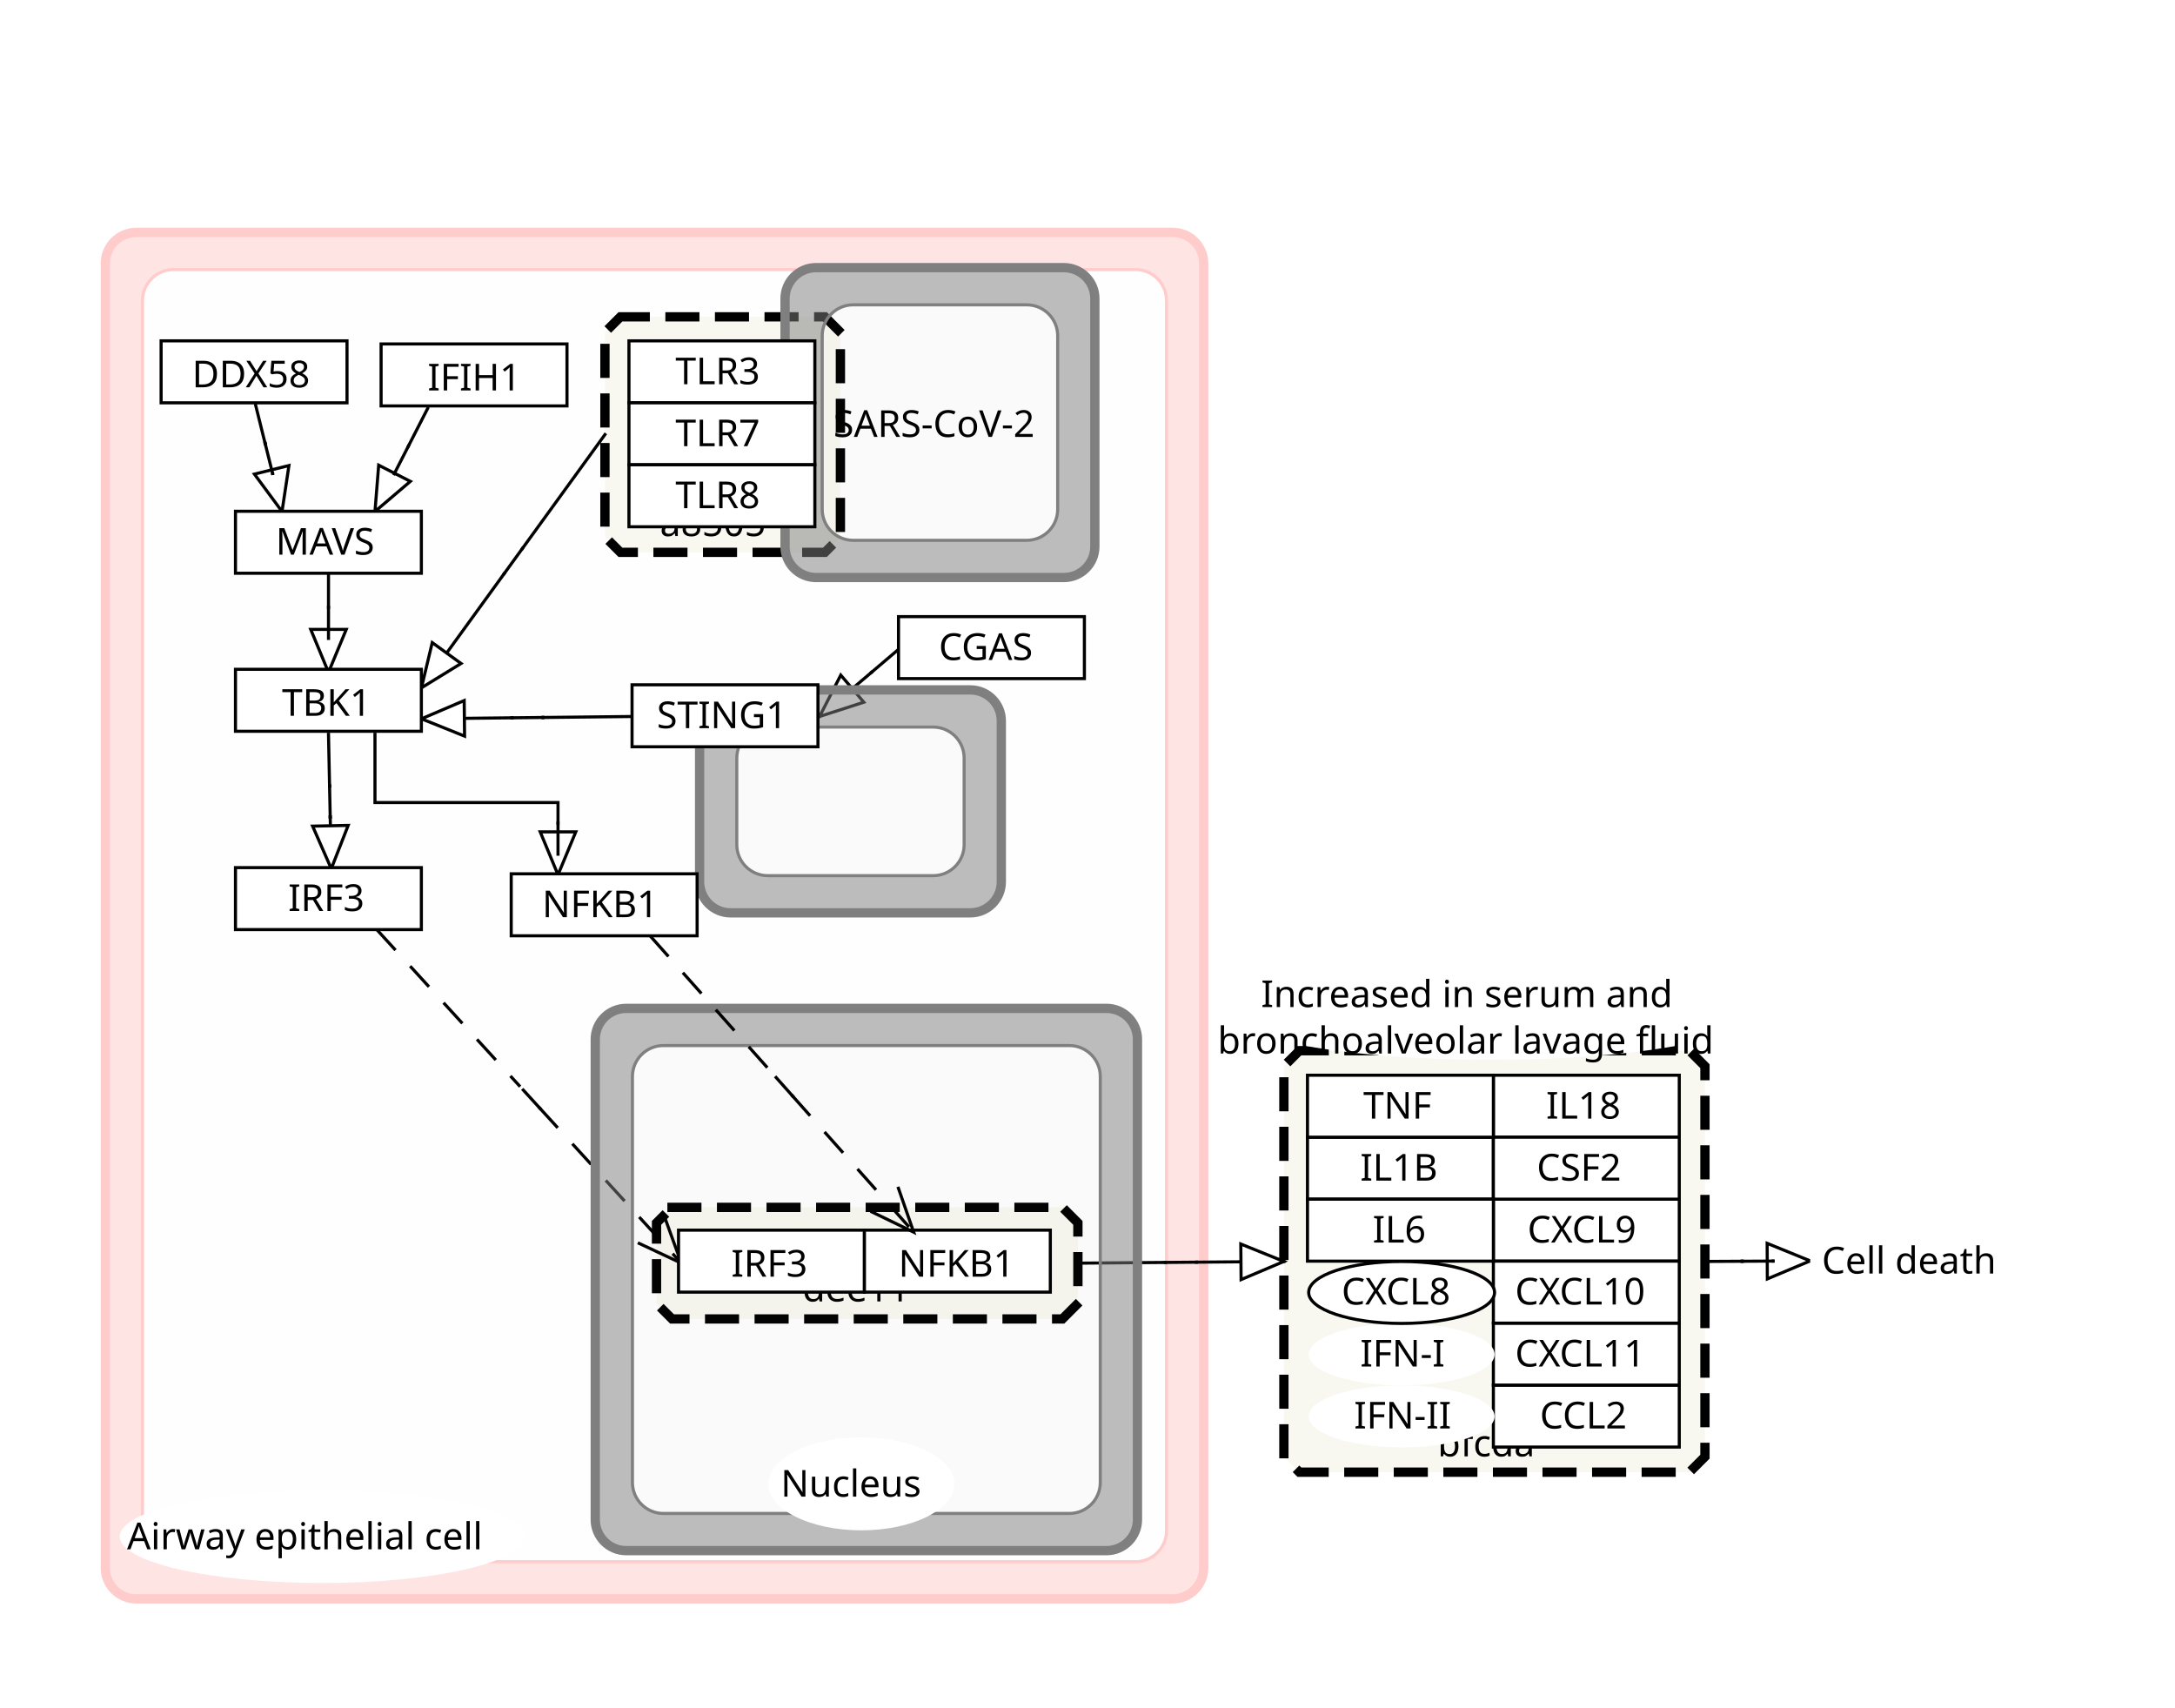
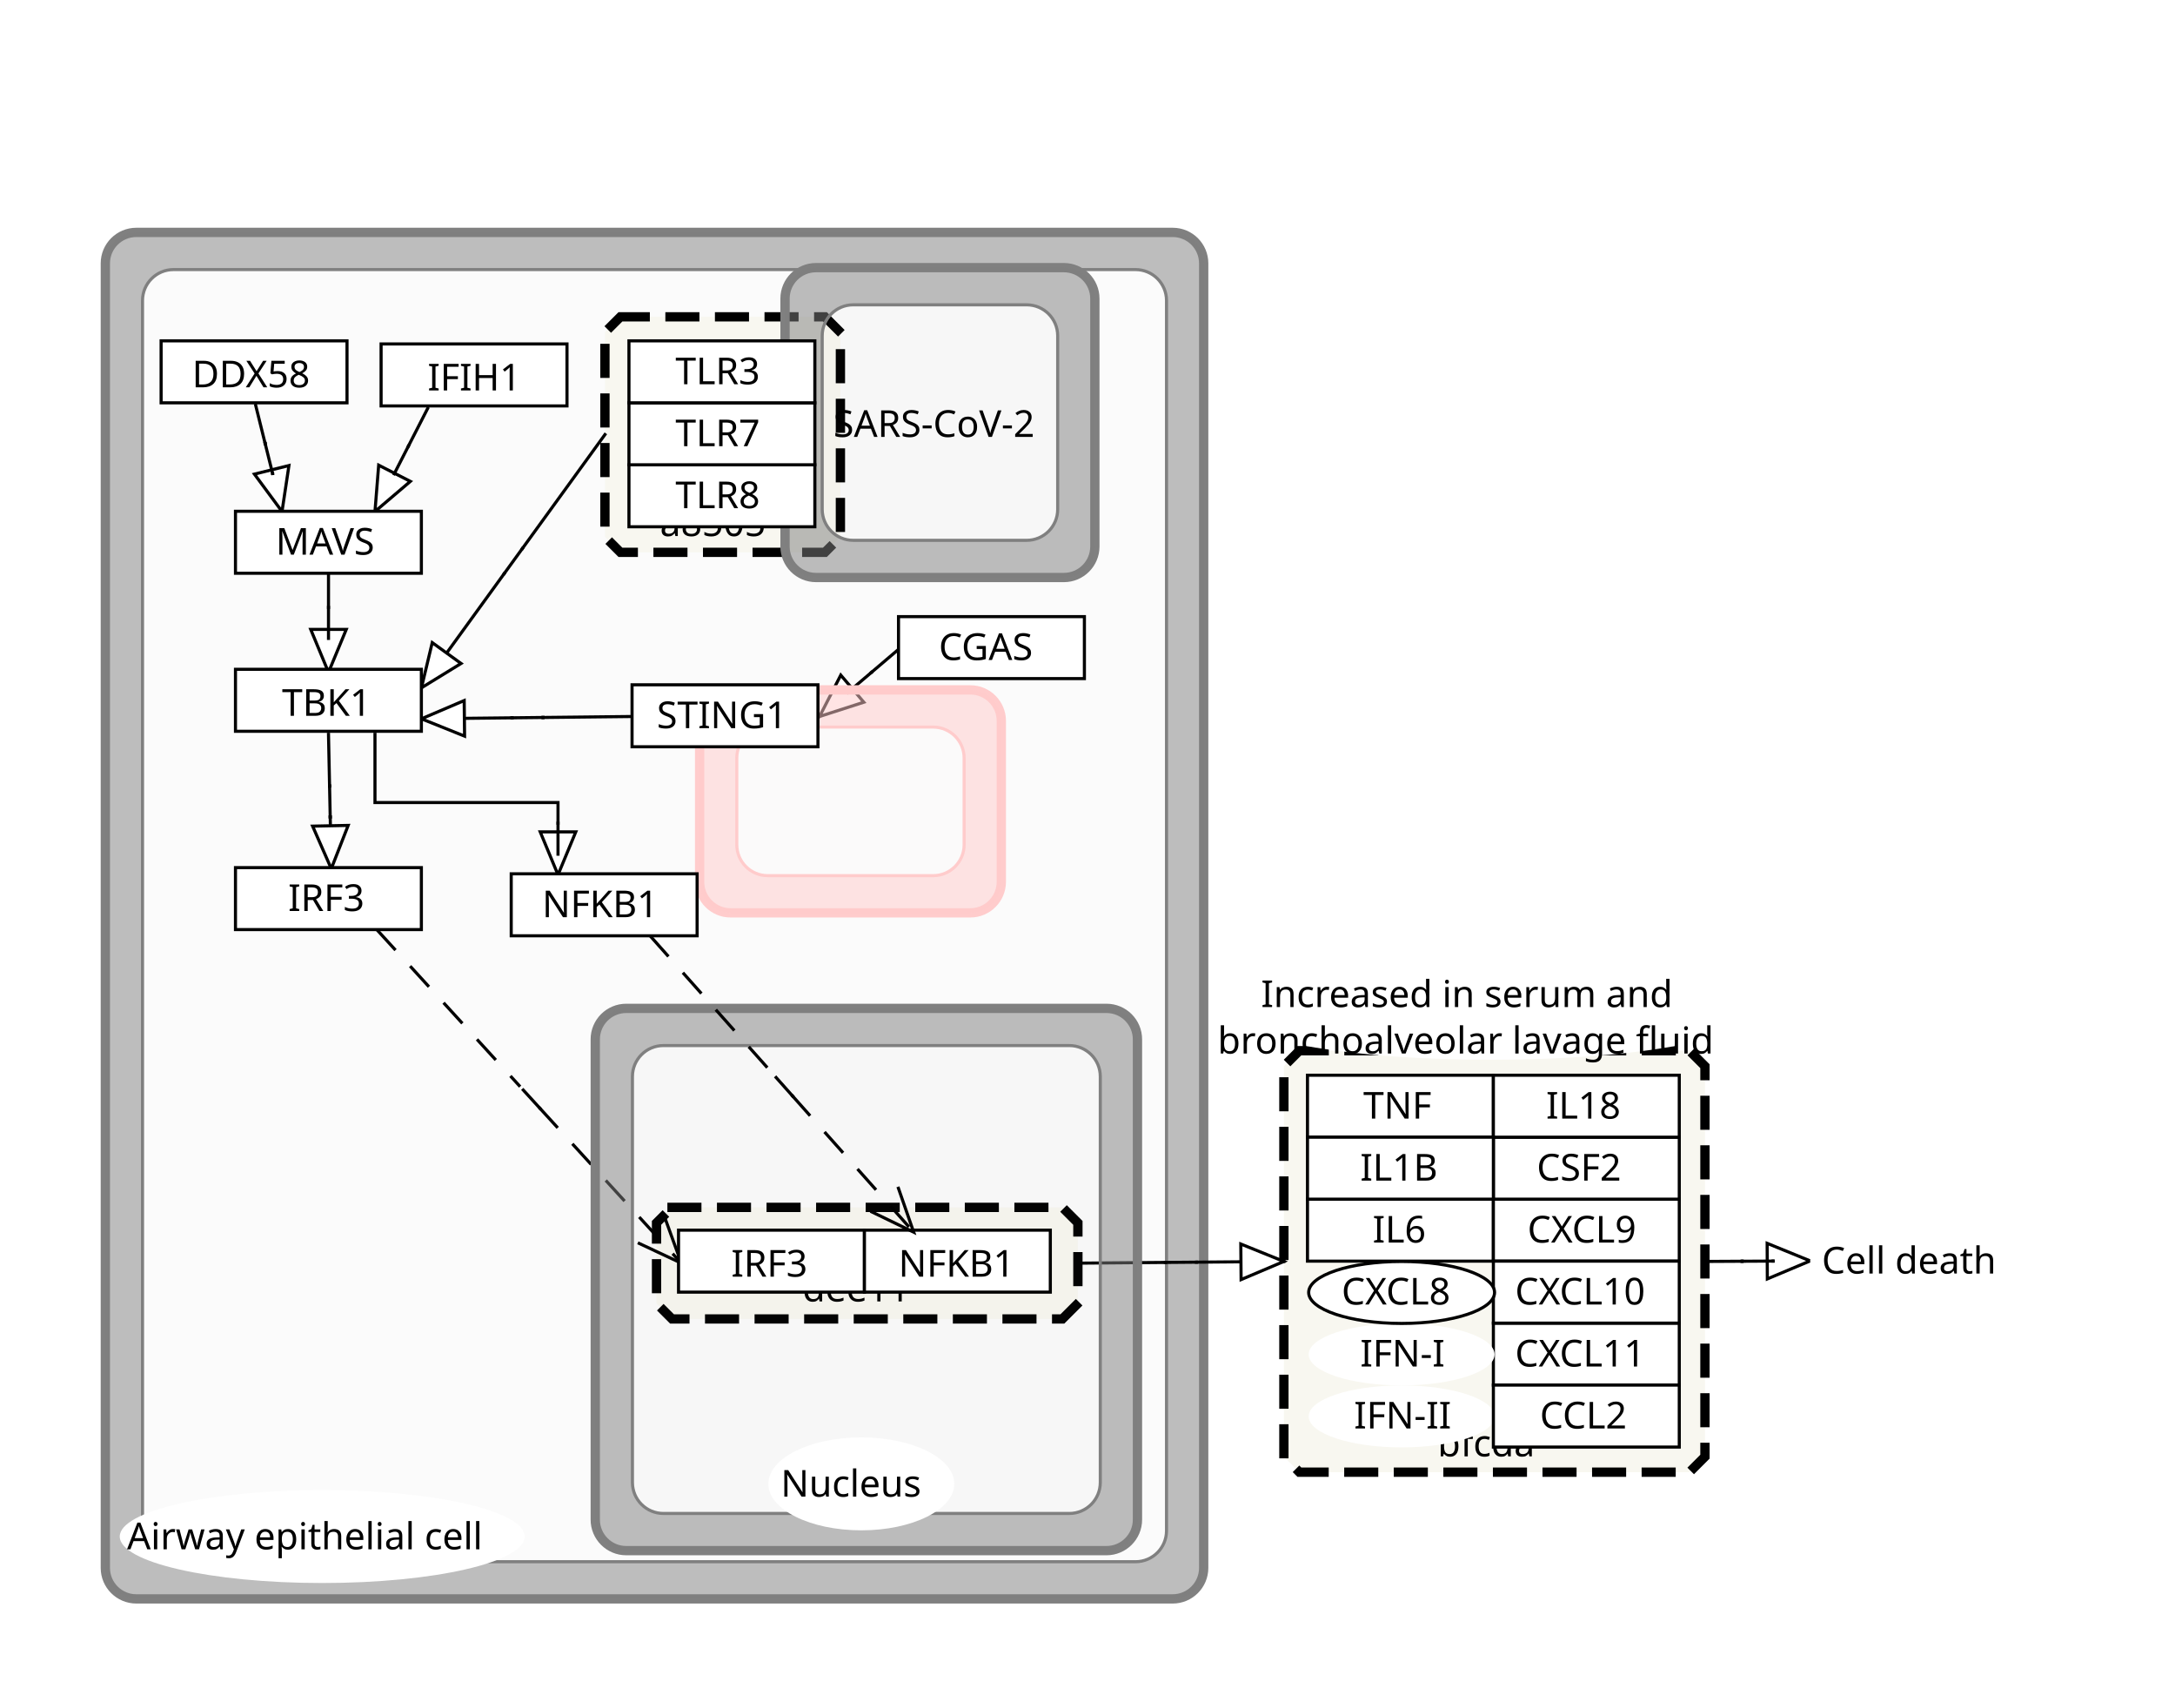
<svg xmlns="http://www.w3.org/2000/svg" fill-opacity="1" color-rendering="auto" color-interpolation="auto" text-rendering="auto" stroke="black" stroke-linecap="square" stroke-miterlimit="10" shape-rendering="auto" stroke-opacity="1" fill="black" stroke-dasharray="none" font-weight="normal" stroke-width="1" viewBox="0 0 702 551" font-family="'Dialog'" font-style="normal" stroke-linejoin="miter" font-size="12px" stroke-dashoffset="0" image-rendering="auto">
  <defs id="genericDefs" />
  <g />
  <defs id="genericDefs" />
  <g>
    <g fill="white" text-rendering="geometricPrecision" color-interpolation="linearRGB" color-rendering="optimizeQuality" stroke="white" image-rendering="optimizeQuality">
      <rect x="-1" width="704" height="553" y="-1" stroke="none" />
    </g>
-     <g fill-opacity="0.031" fill="rgb(255,204,204)" text-rendering="geometricPrecision" color-rendering="optimizeQuality" image-rendering="optimizeQuality" stroke="rgb(255,204,204)" color-interpolation="linearRGB" stroke-opacity="0.031">
+     <g fill-opacity="0.031" fill="rgb(128,128,128)" text-rendering="geometricPrecision" color-rendering="optimizeQuality" image-rendering="optimizeQuality" stroke="rgb(128,128,128)" color-interpolation="linearRGB" stroke-opacity="0.031">
      <rect x="34" y="75" width="354.5" rx="10" ry="10" height="441" stroke="none" />
-       <rect x="34" y="75" fill-opacity="1" fill="none" width="354.5" rx="10" ry="10" height="441" stroke-width="3" stroke-opacity="1" />
-       <rect x="46" y="87" fill-opacity="1" fill="none" width="330.5" rx="10" ry="10" height="417" stroke-opacity="1" />
-       <path d="M366.5 87 C372.023 87 376.5 91.477 376.5 97 L376.5 494 C376.5 499.523 372.023 504 366.5 504 L56 504 C50.477 504 46 499.523 46 494 L46 97 C46 91.477 50.477 87 56 87 ZM44 75 C38.477 75 34 79.477 34 85 L34 506 C34 511.523 38.477 516 44 516 L378.5 516 C384.023 516 388.5 511.523 388.5 506 L388.5 85 C388.5 79.477 384.023 75 378.5 75 Z" fill-opacity="0.498" stroke-opacity="0.498" stroke="none" />
+     </g>
+     <g fill="gray" text-rendering="geometricPrecision" color-rendering="optimizeQuality" image-rendering="optimizeQuality" stroke="gray" color-interpolation="linearRGB" stroke-width="3">
+       <rect x="34" y="75" fill="none" width="354.5" rx="10" ry="10" height="441" />
+       <rect x="46" y="87" fill="none" width="330.5" rx="10" ry="10" height="417" stroke-width="1" />
+     </g>
+     <g fill-opacity="0.498" fill="rgb(128,128,128)" text-rendering="geometricPrecision" color-rendering="optimizeQuality" image-rendering="optimizeQuality" stroke="rgb(128,128,128)" color-interpolation="linearRGB" stroke-opacity="0.498">
+       <path d="M366.5 87 C372.023 87 376.5 91.477 376.5 97 L376.5 494 C376.5 499.523 372.023 504 366.5 504 L56 504 C50.477 504 46 499.523 46 494 L46 97 C46 91.477 50.477 87 56 87 ZM44 75 C38.477 75 34 79.477 34 85 L34 506 C34 511.523 38.477 516 44 516 L378.5 516 C384.023 516 388.5 511.523 388.5 506 L388.5 85 C388.5 79.477 384.023 75 378.5 75 Z" stroke="none" />
    </g>
    <g fill="silver" text-rendering="geometricPrecision" color-rendering="optimizeQuality" image-rendering="optimizeQuality" font-family="sans-serif" stroke="silver" color-interpolation="linearRGB">
      <text x="34" xml:space="preserve" y="82" stroke="none"> </text>
-       <path fill="rgb(248,247,240)" d="M216.9 389.65 L342.9 389.65 L347.9 394.65 L347.9 420.65 L342.9 425.65 L216.9 425.65 L211.9 420.65 L211.9 394.65 Z" fill-rule="evenodd" stroke="none" />
+       <path fill="rgb(248,247,240)" d="M419.386 339.085 L545.287 339.085 L550.287 344.085 L550.287 470.105 L545.287 475.105 L419.386 475.105 L414.386 470.105 L414.386 344.085 Z" fill-rule="evenodd" stroke="none" />
+     </g>
+     <g text-rendering="geometricPrecision" stroke-dasharray="8,8" stroke-width="3" color-interpolation="linearRGB" color-rendering="optimizeQuality" image-rendering="optimizeQuality">
+       <path fill="none" d="M419.386 339.085 L545.287 339.085 L550.287 344.085 L550.287 470.105 L545.287 475.105 L419.386 475.105 L414.386 470.105 L414.386 344.085 Z" fill-rule="evenodd" />
+       <text x="464" y="470" font-family="sans-serif" stroke-dasharray="none" stroke="none" stroke-width="1" xml:space="preserve">bfcda</text>
+     </g>
+     <g fill="rgb(248,247,240)" text-rendering="geometricPrecision" color-interpolation="linearRGB" color-rendering="optimizeQuality" stroke="rgb(248,247,240)" image-rendering="optimizeQuality">
+       <path d="M216.9 389.65 L342.9 389.65 L347.9 394.65 L347.9 420.65 L342.9 425.65 L216.9 425.65 L211.9 420.65 L211.9 394.65 Z" stroke="none" fill-rule="evenodd" />
    </g>
    <g text-rendering="geometricPrecision" stroke-dasharray="8,8" stroke-width="3" color-interpolation="linearRGB" color-rendering="optimizeQuality" image-rendering="optimizeQuality">
      <path fill="none" d="M216.9 389.65 L342.9 389.65 L347.9 394.65 L347.9 420.65 L342.9 425.65 L216.9 425.65 L211.9 420.65 L211.9 394.65 Z" fill-rule="evenodd" />
      <text x="259" y="420" font-family="sans-serif" stroke-dasharray="none" stroke="none" stroke-width="1" xml:space="preserve">dee11</text>
    </g>
    <g fill="rgb(248,247,240)" text-rendering="geometricPrecision" color-interpolation="linearRGB" color-rendering="optimizeQuality" stroke="rgb(248,247,240)" image-rendering="optimizeQuality">
      <path d="M200.25 102.25 L266.25 102.25 L271.25 107.25 L271.25 173.25 L266.25 178.25 L200.25 178.25 L195.25 173.25 L195.25 107.25 Z" stroke="none" fill-rule="evenodd" />
    </g>
    <g text-rendering="geometricPrecision" stroke-dasharray="8,8" stroke-width="3" color-interpolation="linearRGB" color-rendering="optimizeQuality" image-rendering="optimizeQuality">
      <path fill="none" d="M200.25 102.25 L266.25 102.25 L271.25 107.25 L271.25 173.25 L266.25 178.25 L200.25 178.25 L195.25 173.25 L195.25 107.25 Z" fill-rule="evenodd" />
      <text x="213" y="173" font-family="sans-serif" stroke-dasharray="none" stroke="none" stroke-width="1" xml:space="preserve">a8505</text>
-     </g>
-     <g fill="rgb(248,247,240)" text-rendering="geometricPrecision" color-interpolation="linearRGB" color-rendering="optimizeQuality" stroke="rgb(248,247,240)" image-rendering="optimizeQuality">
-       <path d="M419.386 339.085 L545.287 339.085 L550.287 344.085 L550.287 470.105 L545.287 475.105 L419.386 475.105 L414.386 470.105 L414.386 344.085 Z" stroke="none" fill-rule="evenodd" />
-     </g>
-     <g text-rendering="geometricPrecision" stroke-dasharray="8,8" stroke-width="3" color-interpolation="linearRGB" color-rendering="optimizeQuality" image-rendering="optimizeQuality">
-       <path fill="none" d="M419.386 339.085 L545.287 339.085 L550.287 344.085 L550.287 470.105 L545.287 475.105 L419.386 475.105 L414.386 470.105 L414.386 344.085 Z" fill-rule="evenodd" />
-       <text x="464" y="470" font-family="sans-serif" stroke-dasharray="none" stroke="none" stroke-width="1" xml:space="preserve">bfcda</text>
-       <path fill="none" stroke-width="1" stroke-dasharray="none" d="M106.025 185.075 L106.025 196.025" />
-       <path fill="none" stroke-width="1" stroke-dasharray="none" d="M106.025 206.025 L106.025 216.975" />
+       <path fill="none" stroke-width="1" stroke-dasharray="none" d="M195.25 140.25 L168.571 177.064" />
+       <path fill="none" stroke-width="1" stroke-dasharray="none" d="M162.703 185.161 L136.025 221.975" />
    </g>
    <g fill="white" text-rendering="geometricPrecision" color-interpolation="linearRGB" color-rendering="optimizeQuality" stroke="white" image-rendering="optimizeQuality">
-       <path d="M106.025 216.975 L100.285 203.117 L111.765 203.117 Z" stroke="none" />
-       <path fill="none" d="M106.025 216.975 L100.285 203.117 L111.765 203.117 Z" stroke="black" />
-       <line y2="196.025" fill="none" x1="106.025" x2="106.025" stroke="black" y1="206.025" />
+       <path d="M136.025 221.975 L139.509 207.385 L148.805 214.122 Z" stroke="none" />
+       <path fill="none" d="M136.025 221.975 L139.509 207.385 L148.805 214.122 Z" stroke="black" />
+       <line y2="177.064" fill="none" x1="162.703" x2="168.571" stroke="black" y1="185.161" />
+       <path fill="none" d="M204.525 231.225 L175.275 231.545" stroke="black" />
+       <path fill="none" d="M165.275 231.655 L136.025 231.975" stroke="black" />
+       <path d="M136.025 231.975 L149.82 226.083 L149.945 237.563 Z" stroke="none" />
+       <path fill="none" d="M136.025 231.975 L149.82 226.083 L149.945 237.563 Z" stroke="black" />
+       <path fill="none" d="M175.275 231.545 L175.275 231.545" stroke="black" />
+       <path fill="none" d="M165.275 231.655 L165.275 231.655" stroke="black" />
+       <line y2="231.545" fill="none" x1="165.275" x2="175.275" stroke="black" y1="231.655" />
+       <path fill="none" stroke-dasharray="8,8" d="M121.925 300.35 L167.541 350.308" stroke="black" />
+       <path fill="none" stroke-dasharray="8,8" d="M174.284 357.692 L219.9 407.65" stroke="black" />
+       <path fill="none" d="M206.317 401.287 L219.9 407.65 L214.794 393.546" stroke="black" />
+       <line fill="none" x1="174.284" x2="167.541" y1="357.692" y2="350.308" stroke-dasharray="8,8" stroke="black" />
+       <path fill="none" d="M106.025 236.975 L106.371 253.664" stroke="black" />
+       <path fill="none" d="M106.579 263.661 L106.925 280.35" stroke="black" />
+       <path d="M106.925 280.35 L100.898 266.614 L112.376 266.376 Z" stroke="none" />
+       <path fill="none" d="M106.925 280.35 L100.898 266.614 L112.376 266.376 Z" stroke="black" />
+       <path fill="none" d="M106.371 253.664 L106.371 253.664" stroke="black" />
+       <path fill="none" d="M106.579 263.661 L106.579 263.661" stroke="black" />
+       <line y2="253.664" fill="none" x1="106.579" x2="106.371" stroke="black" y1="263.661" />
+       <path fill="none" d="M121.025 236.975 L121.025 259 L180.1 259 L180.1 265.663" stroke="black" />
+       <path fill="none" d="M180.1 275.663 L180.1 282.325" stroke="black" />
+       <path d="M180.1 282.325 L174.36 268.467 L185.84 268.467 Z" stroke="none" />
+       <path fill="none" d="M180.1 282.325 L174.36 268.467 L185.84 268.467 Z" stroke="black" />
+       <line y2="265.663" fill="none" x1="180.1" x2="180.1" stroke="black" y1="275.663" />
+       <path fill="none" d="M550.287 407.095 L562.269 407.032" stroke="black" />
+       <path fill="none" d="M572.269 406.98 L584.251 406.917" stroke="black" />
+       <path d="M584.251 406.917 L570.423 412.73 L570.363 401.25 Z" stroke="none" />
+       <path fill="none" d="M584.251 406.917 L570.423 412.73 L570.363 401.25 Z" stroke="black" />
+       <path fill="none" d="M562.269 407.032 L562.269 407.032" stroke="black" />
+       <path fill="none" d="M572.269 406.98 L572.269 406.98" stroke="black" />
+       <line y2="407.032" fill="none" x1="572.269" x2="562.269" stroke="black" y1="406.98" />
      <path fill="none" d="M82.525 130.825 L85.571 143.097" stroke="black" />
      <path fill="none" d="M87.979 152.803 L91.025 165.075" stroke="black" />
      <path d="M91.025 165.075 L82.116 153.007 L93.258 150.242 Z" stroke="none" />
      <path fill="none" d="M91.025 165.075 L82.116 153.007 L93.258 150.242 Z" stroke="black" />
      <path fill="none" d="M85.571 143.097 L85.571 143.097" stroke="black" />
      <path fill="none" d="M87.979 152.803 L87.979 152.803" stroke="black" />
      <line y2="143.097" fill="none" x1="87.979" x2="85.571" stroke="black" y1="152.803" />
      <path fill="none" d="M138.025 131.825 L131.801 143.998" stroke="black" />
      <path fill="none" d="M127.249 152.902 L121.025 165.075" stroke="black" />
      <path d="M121.025 165.075 L122.223 150.123 L132.445 155.349 Z" stroke="none" />
      <path fill="none" d="M121.025 165.075 L122.223 150.123 L132.445 155.349 Z" stroke="black" />
      <line y2="143.998" fill="none" x1="127.249" x2="131.801" stroke="black" y1="152.902" />
-       <path fill="none" d="M121.025 236.975 L121.025 259 L180.1 259 L180.1 265.663" stroke="black" />
-       <path fill="none" d="M180.1 275.663 L180.1 282.325" stroke="black" />
-       <path d="M180.1 282.325 L174.36 268.467 L185.84 268.467 Z" stroke="none" />
-       <path fill="none" d="M180.1 282.325 L174.36 268.467 L185.84 268.467 Z" stroke="black" />
-       <line y2="265.663" fill="none" x1="180.1" x2="180.1" stroke="black" y1="275.663" />
-       <path fill="none" d="M204.525 231.225 L175.275 231.545" stroke="black" />
-       <path fill="none" d="M165.275 231.655 L136.025 231.975" stroke="black" />
-       <path d="M136.025 231.975 L149.82 226.083 L149.945 237.563 Z" stroke="none" />
-       <path fill="none" d="M136.025 231.975 L149.82 226.083 L149.945 237.563 Z" stroke="black" />
-       <path fill="none" d="M175.275 231.545 L175.275 231.545" stroke="black" />
-       <path fill="none" d="M165.275 231.655 L165.275 231.655" stroke="black" />
-       <line y2="231.545" fill="none" x1="165.275" x2="175.275" stroke="black" y1="231.655" />
+       <path fill="none" d="M347.9 407.65 L376.143 407.414" stroke="black" />
+       <path fill="none" d="M386.143 407.331 L414.386 407.095" stroke="black" />
+       <path d="M414.386 407.095 L400.576 412.951 L400.48 401.471 Z" stroke="none" />
+       <path fill="none" d="M414.386 407.095 L400.576 412.951 L400.48 401.471 Z" stroke="black" />
+       <line y2="407.414" fill="none" x1="386.143" x2="376.143" stroke="black" y1="407.331" />
      <path fill="none" d="M290.4 209.225 L281.272 216.986" stroke="black" />
      <path fill="none" d="M273.653 223.464 L264.525 231.225" stroke="black" />
      <path d="M264.525 231.225 L271.365 217.875 L278.801 226.621 Z" stroke="none" />
      <path fill="none" d="M264.525 231.225 L271.365 217.875 L278.801 226.621 Z" stroke="black" />
      <line y2="216.986" fill="none" x1="273.653" x2="281.272" stroke="black" y1="223.464" />
-       <path fill="none" d="M195.25 140.25 L168.571 177.064" stroke="black" />
-       <path fill="none" d="M162.703 185.161 L136.025 221.975" stroke="black" />
-       <path d="M136.025 221.975 L139.509 207.385 L148.805 214.122 Z" stroke="none" />
-       <path fill="none" d="M136.025 221.975 L139.509 207.385 L148.805 214.122 Z" stroke="black" />
-       <line y2="177.064" fill="none" x1="162.703" x2="168.571" stroke="black" y1="185.161" />
-       <path fill="none" stroke-dasharray="8,8" d="M121.925 300.35 L167.541 350.308" stroke="black" />
-       <path fill="none" stroke-dasharray="8,8" d="M174.284 357.692 L219.9 407.65" stroke="black" />
-       <path fill="none" d="M206.317 401.287 L219.9 407.65 L214.794 393.546" stroke="black" />
-       <line fill="none" x1="174.284" x2="167.541" y1="357.692" y2="350.308" stroke-dasharray="8,8" stroke="black" />
-       <path fill="none" d="M347.9 407.65 L376.143 407.414" stroke="black" />
-       <path fill="none" d="M386.143 407.331 L414.386 407.095" stroke="black" />
-       <path d="M414.386 407.095 L400.576 412.951 L400.48 401.471 Z" stroke="none" />
-       <path fill="none" d="M414.386 407.095 L400.576 412.951 L400.48 401.471 Z" stroke="black" />
-       <line y2="407.414" fill="none" x1="386.143" x2="376.143" stroke="black" y1="407.331" />
-       <path fill="none" d="M550.287 407.095 L562.269 407.032" stroke="black" />
-       <path fill="none" d="M572.269 406.98 L584.251 406.917" stroke="black" />
-       <path d="M584.251 406.917 L570.423 412.73 L570.363 401.25 Z" stroke="none" />
-       <path fill="none" d="M584.251 406.917 L570.423 412.73 L570.363 401.25 Z" stroke="black" />
-       <path fill="none" d="M562.269 407.032 L562.269 407.032" stroke="black" />
-       <path fill="none" d="M572.269 406.98 L572.269 406.98" stroke="black" />
-       <line y2="407.032" fill="none" x1="572.269" x2="562.269" stroke="black" y1="406.98" />
-       <path fill="none" d="M106.025 236.975 L106.371 253.664" stroke="black" />
-       <path fill="none" d="M106.579 263.661 L106.925 280.35" stroke="black" />
-       <path d="M106.925 280.35 L100.898 266.614 L112.376 266.376 Z" stroke="none" />
-       <path fill="none" d="M106.925 280.35 L100.898 266.614 L112.376 266.376 Z" stroke="black" />
-       <path fill="none" d="M106.371 253.664 L106.371 253.664" stroke="black" />
-       <path fill="none" d="M106.579 263.661 L106.579 263.661" stroke="black" />
-       <line y2="253.664" fill="none" x1="106.579" x2="106.371" stroke="black" y1="263.661" />
+       <path fill="none" d="M106.025 185.075 L106.025 196.025" stroke="black" />
+       <path fill="none" d="M106.025 206.025 L106.025 216.975" stroke="black" />
+       <path d="M106.025 216.975 L100.285 203.117 L111.765 203.117 Z" stroke="none" />
+       <path fill="none" d="M106.025 216.975 L100.285 203.117 L111.765 203.117 Z" stroke="black" />
+       <line y2="196.025" fill="none" x1="106.025" x2="106.025" stroke="black" y1="206.025" />
+     </g>
+     <g fill-opacity="0.031" fill="rgb(128,128,128)" text-rendering="geometricPrecision" color-rendering="optimizeQuality" image-rendering="optimizeQuality" stroke="rgb(128,128,128)" color-interpolation="linearRGB" stroke-opacity="0.031">
+       <rect x="192.125" y="325.425" width="175" rx="10" ry="10" height="175" stroke="none" />
+     </g>
+     <g fill="gray" text-rendering="geometricPrecision" color-rendering="optimizeQuality" image-rendering="optimizeQuality" stroke="gray" color-interpolation="linearRGB" stroke-width="3">
+       <rect x="192.125" y="325.425" fill="none" width="175" rx="10" ry="10" height="175" />
+       <rect x="204.125" y="337.425" fill="none" width="151" rx="10" ry="10" height="151" stroke-width="1" />
+     </g>
+     <g fill-opacity="0.498" fill="rgb(128,128,128)" text-rendering="geometricPrecision" color-rendering="optimizeQuality" image-rendering="optimizeQuality" stroke="rgb(128,128,128)" color-interpolation="linearRGB" stroke-opacity="0.498">
+       <path d="M345.125 337.425 C350.648 337.425 355.125 341.902 355.125 347.425 L355.125 478.425 C355.125 483.948 350.648 488.425 345.125 488.425 L214.125 488.425 C208.602 488.425 204.125 483.948 204.125 478.425 L204.125 347.425 C204.125 341.902 208.602 337.425 214.125 337.425 ZM202.125 325.425 C196.602 325.425 192.125 329.902 192.125 335.425 L192.125 490.425 C192.125 495.948 196.602 500.425 202.125 500.425 L357.125 500.425 C362.648 500.425 367.125 495.948 367.125 490.425 L367.125 335.425 C367.125 329.902 362.648 325.425 357.125 325.425 Z" stroke="none" />
+     </g>
+     <g fill="silver" text-rendering="geometricPrecision" color-rendering="optimizeQuality" image-rendering="optimizeQuality" font-family="sans-serif" stroke="silver" color-interpolation="linearRGB">
+       <text x="192" xml:space="preserve" y="332" stroke="none"> </text>
    </g>
    <g fill-opacity="0.031" fill="rgb(128,128,128)" text-rendering="geometricPrecision" color-rendering="optimizeQuality" image-rendering="optimizeQuality" stroke="rgb(128,128,128)" color-interpolation="linearRGB" stroke-opacity="0.031">
      <rect x="253.375" y="86.375" width="100" rx="10" ry="10" height="100" stroke="none" />
    </g>
    <g fill="gray" text-rendering="geometricPrecision" color-rendering="optimizeQuality" image-rendering="optimizeQuality" stroke="gray" color-interpolation="linearRGB" stroke-width="3">
      <rect x="253.375" y="86.375" fill="none" width="100" rx="10" ry="10" height="100" />
      <rect x="265.375" y="98.375" fill="none" width="76" rx="10" ry="10" height="76" stroke-width="1" />
    </g>
    <g fill-opacity="0.498" fill="rgb(128,128,128)" text-rendering="geometricPrecision" color-rendering="optimizeQuality" image-rendering="optimizeQuality" stroke="rgb(128,128,128)" color-interpolation="linearRGB" stroke-opacity="0.498">
      <path d="M331.375 98.375 C336.898 98.375 341.375 102.852 341.375 108.375 L341.375 164.375 C341.375 169.898 336.898 174.375 331.375 174.375 L275.375 174.375 C269.852 174.375 265.375 169.898 265.375 164.375 L265.375 108.375 C265.375 102.852 269.852 98.375 275.375 98.375 ZM263.375 86.375 C257.852 86.375 253.375 90.852 253.375 96.375 L253.375 176.375 C253.375 181.898 257.852 186.375 263.375 186.375 L343.375 186.375 C348.898 186.375 353.375 181.898 353.375 176.375 L353.375 96.375 C353.375 90.852 348.898 86.375 343.375 86.375 Z" stroke="none" />
    </g>
    <g text-rendering="geometricPrecision" font-family="sans-serif" color-interpolation="linearRGB" color-rendering="optimizeQuality" image-rendering="optimizeQuality">
      <text x="253" xml:space="preserve" y="93" stroke="none"> </text>
    </g>
-     <g fill-opacity="0.031" fill="rgb(128,128,128)" text-rendering="geometricPrecision" color-rendering="optimizeQuality" image-rendering="optimizeQuality" stroke="rgb(128,128,128)" color-interpolation="linearRGB" stroke-opacity="0.031">
-       <rect x="192.125" y="325.425" width="175" rx="10" ry="10" height="175" stroke="none" />
-     </g>
-     <g fill="gray" text-rendering="geometricPrecision" color-rendering="optimizeQuality" image-rendering="optimizeQuality" stroke="gray" color-interpolation="linearRGB" stroke-width="3">
-       <rect x="192.125" y="325.425" fill="none" width="175" rx="10" ry="10" height="175" />
-       <rect x="204.125" y="337.425" fill="none" width="151" rx="10" ry="10" height="151" stroke-width="1" />
-     </g>
-     <g fill-opacity="0.498" fill="rgb(128,128,128)" text-rendering="geometricPrecision" color-rendering="optimizeQuality" image-rendering="optimizeQuality" stroke="rgb(128,128,128)" color-interpolation="linearRGB" stroke-opacity="0.498">
-       <path d="M345.125 337.425 C350.648 337.425 355.125 341.902 355.125 347.425 L355.125 478.425 C355.125 483.948 350.648 488.425 345.125 488.425 L214.125 488.425 C208.602 488.425 204.125 483.948 204.125 478.425 L204.125 347.425 C204.125 341.902 208.602 337.425 214.125 337.425 ZM202.125 325.425 C196.602 325.425 192.125 329.902 192.125 335.425 L192.125 490.425 C192.125 495.948 196.602 500.425 202.125 500.425 L357.125 500.425 C362.648 500.425 367.125 495.948 367.125 490.425 L367.125 335.425 C367.125 329.902 362.648 325.425 357.125 325.425 Z" stroke="none" />
-     </g>
-     <g fill="silver" text-rendering="geometricPrecision" color-rendering="optimizeQuality" image-rendering="optimizeQuality" font-family="sans-serif" stroke="silver" color-interpolation="linearRGB">
-       <text x="192" xml:space="preserve" y="332" stroke="none"> </text>
-     </g>
-     <g fill-opacity="0.031" fill="rgb(128,128,128)" text-rendering="geometricPrecision" color-rendering="optimizeQuality" image-rendering="optimizeQuality" stroke="rgb(128,128,128)" color-interpolation="linearRGB" stroke-opacity="0.031">
+     <g fill-opacity="0.031" fill="rgb(255,204,204)" text-rendering="geometricPrecision" color-rendering="optimizeQuality" image-rendering="optimizeQuality" stroke="rgb(255,204,204)" color-interpolation="linearRGB" stroke-opacity="0.031">
      <rect x="225.807" y="222.646" width="97.375" rx="10" ry="10" height="71.948" stroke="none" />
-     </g>
-     <g fill="gray" text-rendering="geometricPrecision" color-rendering="optimizeQuality" image-rendering="optimizeQuality" stroke="gray" color-interpolation="linearRGB" stroke-width="3">
-       <rect x="225.807" y="222.646" fill="none" width="97.375" rx="10" ry="10" height="71.948" />
-       <rect x="237.807" y="234.646" fill="none" width="73.375" rx="10" ry="10" height="47.948" stroke-width="1" />
-     </g>
-     <g fill-opacity="0.498" fill="rgb(128,128,128)" text-rendering="geometricPrecision" color-rendering="optimizeQuality" image-rendering="optimizeQuality" stroke="rgb(128,128,128)" color-interpolation="linearRGB" stroke-opacity="0.498">
-       <path d="M301.182 234.646 C306.704 234.646 311.182 239.123 311.182 244.646 L311.182 272.594 C311.182 278.116 306.704 282.594 301.182 282.594 L247.807 282.594 C242.284 282.594 237.807 278.116 237.807 272.594 L237.807 244.646 C237.807 239.123 242.284 234.646 247.807 234.646 ZM235.807 222.646 C230.284 222.646 225.807 227.123 225.807 232.646 L225.807 284.594 C225.807 290.116 230.284 294.594 235.807 294.594 L313.182 294.594 C318.704 294.594 323.182 290.116 323.182 284.594 L323.182 232.646 C323.182 227.123 318.704 222.646 313.182 222.646 Z" stroke="none" />
+       <rect x="225.807" y="222.646" fill-opacity="1" fill="none" width="97.375" rx="10" ry="10" height="71.948" stroke-width="3" stroke-opacity="1" />
+       <rect x="237.807" y="234.646" fill-opacity="1" fill="none" width="73.375" rx="10" ry="10" height="47.948" stroke-opacity="1" />
+       <path d="M301.182 234.646 C306.704 234.646 311.182 239.123 311.182 244.646 L311.182 272.594 C311.182 278.116 306.704 282.594 301.182 282.594 L247.807 282.594 C242.284 282.594 237.807 278.116 237.807 272.594 L237.807 244.646 C237.807 239.123 242.284 234.646 247.807 234.646 ZM235.807 222.646 C230.284 222.646 225.807 227.123 225.807 232.646 L225.807 284.594 C225.807 290.116 230.284 294.594 235.807 294.594 L313.182 294.594 C318.704 294.594 323.182 290.116 323.182 284.594 L323.182 232.646 C323.182 227.123 318.704 222.646 313.182 222.646 Z" fill-opacity="0.498" stroke-opacity="0.498" stroke="none" />
    </g>
    <g fill="silver" text-rendering="geometricPrecision" color-rendering="optimizeQuality" image-rendering="optimizeQuality" font-family="sans-serif" stroke="silver" color-interpolation="linearRGB">
      <text x="225" xml:space="preserve" y="230" stroke="none"> </text>
+       <rect fill="white" x="482" width="60" height="20" y="427" stroke="none" />
+       <rect fill="none" x="482" width="60" height="20" y="427" stroke="black" />
+       <text fill="black" x="489" xml:space="preserve" y="441" stroke="none">CXCL11</text>
+       <rect fill="white" x="76" width="60" height="20" y="280" stroke="none" />
+       <rect fill="none" x="76" width="60" height="20" y="280" stroke="black" />
+       <text fill="black" x="93" xml:space="preserve" y="294" stroke="none">IRF3</text>
+       <rect fill="white" x="203" width="60" height="20" y="150" stroke="none" />
+       <rect fill="none" x="203" width="60" height="20" y="150" stroke="black" />
+       <text fill="black" x="218" xml:space="preserve" y="164" stroke="none">TLR8</text>
+       <rect fill="white" x="422" width="60" height="20" y="387" stroke="none" />
+       <rect fill="none" x="422" width="60" height="20" y="387" stroke="black" />
+       <text fill="black" x="443" xml:space="preserve" y="401" stroke="none">IL6</text>
+       <rect fill="white" x="290" width="60" height="20" y="199" stroke="none" />
+       <rect fill="none" x="290" width="60" height="20" y="199" stroke="black" />
+       <text fill="black" x="303" xml:space="preserve" y="213" stroke="none">CGAS</text>
+       <rect fill="white" x="482" width="60" height="20" y="387" stroke="none" />
+       <rect fill="none" x="482" width="60" height="20" y="387" stroke="black" />
+       <text fill="black" x="493" xml:space="preserve" y="401" stroke="none">CXCL9</text>
+       <rect fill="white" x="165" width="60" height="20" y="282" stroke="none" />
+       <rect fill="none" x="165" width="60" height="20" y="282" stroke="black" />
+       <text fill="black" x="175" xml:space="preserve" y="296" stroke="none">NFKB1</text>
+       <ellipse rx="65.35" fill="white" ry="15" cx="104" cy="495.875" stroke="none" />
+       <text fill="black" x="41" xml:space="preserve" y="500" stroke="none">Airway epithelial cell</text>
+       <rect fill="white" x="482" width="60" height="20" y="407" stroke="none" />
+       <rect fill="none" x="482" width="60" height="20" y="407" stroke="black" />
+       <text fill="black" x="489" xml:space="preserve" y="421" stroke="none">CXCL10</text>
+       <rect fill="white" x="422" width="60" height="20" y="347" stroke="none" />
+       <rect fill="none" x="422" width="60" height="20" y="347" stroke="black" />
+       <text fill="black" x="440" xml:space="preserve" y="361" stroke="none">TNF</text>
      <rect fill="white" x="76" width="60" height="20" y="165" stroke="none" />
      <rect fill="none" x="76" width="60" height="20" y="165" stroke="black" />
      <text fill="black" x="89" xml:space="preserve" y="179" stroke="none">MAVS</text>
+       <rect fill="white" x="123" width="60" height="20" y="111" stroke="none" />
+       <rect fill="none" x="123" width="60" height="20" y="111" stroke="black" />
+       <text fill="black" x="138" xml:space="preserve" y="126" stroke="none">IFIH1</text>
+       <ellipse rx="30" fill="white" ry="10" cx="452.386" cy="457.105" stroke="none" />
+       <text fill="black" x="437" xml:space="preserve" y="461" stroke="none">IFN-II</text>
+       <ellipse rx="30" fill="white" ry="10" cx="452.386" cy="437.105" stroke="none" />
+       <text fill="black" x="439" xml:space="preserve" y="441" stroke="none">IFN-I</text>
+       <rect fill="white" x="482" width="60" height="20" y="367" stroke="none" />
+       <rect fill="none" x="482" width="60" height="20" y="367" stroke="black" />
+       <text fill="black" x="496" xml:space="preserve" y="381" stroke="none">CSF2</text>
+       <rect fill="white" x="203" width="60" height="20" y="130" stroke="none" />
+       <rect fill="none" x="203" width="60" height="20" y="130" stroke="black" />
+       <text fill="black" x="218" xml:space="preserve" y="144" stroke="none">TLR7</text>
+       <rect fill="white" x="76" width="60" height="20" y="216" stroke="none" />
+       <rect fill="none" x="76" width="60" height="20" y="216" stroke="black" />
+       <text fill="black" x="91" xml:space="preserve" y="231" stroke="none">TBK1</text>
+       <ellipse rx="36.124" fill="white" ry="15.671" cx="620.376" cy="406.917" stroke="none" />
+       <text fill="black" x="588" xml:space="preserve" y="411" stroke="none">Cell death</text>
+       <rect fill="white" x="482" width="60" height="20" y="347" stroke="none" />
+       <rect fill="none" x="482" width="60" height="20" y="347" stroke="black" />
+       <text fill="black" x="499" xml:space="preserve" y="361" stroke="none">IL18</text>
+       <rect fill="white" x="422" width="60" height="20" y="367" stroke="none" />
+       <rect fill="none" x="422" width="60" height="20" y="367" stroke="black" />
+       <text fill="black" x="439" xml:space="preserve" y="381" stroke="none">IL1B</text>
+       <ellipse rx="30" fill="white" ry="10" cx="452.386" cy="417.105" stroke="none" />
+       <ellipse rx="30" fill="none" ry="10" cx="452.386" cy="417.105" stroke="black" />
+       <text fill="black" x="433" xml:space="preserve" y="421" stroke="none">CXCL8</text>
      <rect fill="white" x="203" width="60" height="20" y="110" stroke="none" />
      <rect fill="none" x="203" width="60" height="20" y="110" stroke="black" />
      <text fill="black" x="218" xml:space="preserve" y="124" stroke="none">TLR3</text>
-       <rect fill="white" x="422" width="60" height="20" y="367" stroke="none" />
-       <rect fill="none" x="422" width="60" height="20" y="367" stroke="black" />
-       <text fill="black" x="439" xml:space="preserve" y="381" stroke="none">IL1B</text>
-       <rect fill="white" x="482" width="60" height="20" y="387" stroke="none" />
-       <rect fill="none" x="482" width="60" height="20" y="387" stroke="black" />
-       <text fill="black" x="493" xml:space="preserve" y="401" stroke="none">CXCL9</text>
-       <rect fill="white" x="203" width="60" height="20" y="130" stroke="none" />
-       <rect fill="none" x="203" width="60" height="20" y="130" stroke="black" />
-       <text fill="black" x="218" xml:space="preserve" y="144" stroke="none">TLR7</text>
-       <rect fill="white" x="482" width="60" height="20" y="347" stroke="none" />
-       <rect fill="none" x="482" width="60" height="20" y="347" stroke="black" />
-       <text fill="black" x="499" xml:space="preserve" y="361" stroke="none">IL18</text>
-       <rect fill="white" x="165" width="60" height="20" y="282" stroke="none" />
-       <rect fill="none" x="165" width="60" height="20" y="282" stroke="black" />
-       <text fill="black" x="175" xml:space="preserve" y="296" stroke="none">NFKB1</text>
+       <rect fill="white" x="482" width="60" height="20" y="447" stroke="none" />
+       <rect fill="none" x="482" width="60" height="20" y="447" stroke="black" />
+       <text fill="black" x="497" xml:space="preserve" y="461" stroke="none">CCL2</text>
+       <rect fill="white" x="204" width="60" height="20" y="221" stroke="none" />
+       <rect fill="none" x="204" width="60" height="20" y="221" stroke="black" />
+       <text fill="black" x="212" xml:space="preserve" y="235" stroke="none">STING1</text>
      <rect fill="white" x="52" width="60" height="20" y="110" stroke="none" />
      <rect fill="none" x="52" width="60" height="20" y="110" stroke="black" />
      <text fill="black" x="62" xml:space="preserve" y="125" stroke="none">DDX58</text>
-       <rect fill="white" x="482" width="60" height="20" y="447" stroke="none" />
-       <rect fill="none" x="482" width="60" height="20" y="447" stroke="black" />
-       <text fill="black" x="497" xml:space="preserve" y="461" stroke="none">CCL2</text>
-       <rect fill="white" x="76" width="60" height="20" y="280" stroke="none" />
-       <rect fill="none" x="76" width="60" height="20" y="280" stroke="black" />
-       <text fill="black" x="93" xml:space="preserve" y="294" stroke="none">IRF3</text>
-       <rect fill="white" x="290" width="60" height="20" y="199" stroke="none" />
-       <rect fill="none" x="290" width="60" height="20" y="199" stroke="black" />
-       <text fill="black" x="303" xml:space="preserve" y="213" stroke="none">CGAS</text>
-       <rect fill="white" x="482" width="60" height="20" y="367" stroke="none" />
-       <rect fill="none" x="482" width="60" height="20" y="367" stroke="black" />
-       <text fill="black" x="496" xml:space="preserve" y="381" stroke="none">CSF2</text>
-       <rect fill="white" x="482" width="60" height="20" y="427" stroke="none" />
-       <rect fill="none" x="482" width="60" height="20" y="427" stroke="black" />
-       <text fill="black" x="489" xml:space="preserve" y="441" stroke="none">CXCL11</text>
-       <ellipse rx="30" fill="white" ry="10" cx="452.386" cy="437.105" stroke="none" />
-       <text fill="black" x="439" xml:space="preserve" y="441" stroke="none">IFN-I</text>
-       <rect fill="white" x="76" width="60" height="20" y="216" stroke="none" />
-       <rect fill="none" x="76" width="60" height="20" y="216" stroke="black" />
-       <text fill="black" x="91" xml:space="preserve" y="231" stroke="none">TBK1</text>
-       <rect fill="white" x="482" width="60" height="20" y="407" stroke="none" />
-       <rect fill="none" x="482" width="60" height="20" y="407" stroke="black" />
-       <text fill="black" x="489" xml:space="preserve" y="421" stroke="none">CXCL10</text>
-       <ellipse rx="30" fill="white" ry="10" cx="452.386" cy="457.105" stroke="none" />
-       <text fill="black" x="437" xml:space="preserve" y="461" stroke="none">IFN-II</text>
-       <rect fill="white" x="204" width="60" height="20" y="221" stroke="none" />
-       <rect fill="none" x="204" width="60" height="20" y="221" stroke="black" />
-       <text fill="black" x="212" xml:space="preserve" y="235" stroke="none">STING1</text>
-       <rect fill="white" x="422" width="60" height="20" y="387" stroke="none" />
-       <rect fill="none" x="422" width="60" height="20" y="387" stroke="black" />
-       <text fill="black" x="443" xml:space="preserve" y="401" stroke="none">IL6</text>
-       <rect fill="white" x="203" width="60" height="20" y="150" stroke="none" />
-       <rect fill="none" x="203" width="60" height="20" y="150" stroke="black" />
-       <text fill="black" x="218" xml:space="preserve" y="164" stroke="none">TLR8</text>
-       <ellipse rx="30" fill="white" ry="10" cx="452.386" cy="417.105" stroke="none" />
-       <ellipse rx="30" fill="none" ry="10" cx="452.386" cy="417.105" stroke="black" />
-       <text fill="black" x="433" xml:space="preserve" y="421" stroke="none">CXCL8</text>
-       <ellipse rx="65.35" fill="white" ry="15" cx="104" cy="495.875" stroke="none" />
-       <text fill="black" x="41" xml:space="preserve" y="500" stroke="none">Airway epithelial cell</text>
-       <rect fill="white" x="123" width="60" height="20" y="111" stroke="none" />
-       <rect fill="none" x="123" width="60" height="20" y="111" stroke="black" />
-       <text fill="black" x="138" xml:space="preserve" y="126" stroke="none">IFIH1</text>
-       <rect fill="white" x="422" width="60" height="20" y="347" stroke="none" />
-       <rect fill="none" x="422" width="60" height="20" y="347" stroke="black" />
-       <text fill="black" x="440" xml:space="preserve" y="361" stroke="none">TNF</text>
-       <ellipse rx="36.124" fill="white" ry="15.671" cx="620.376" cy="406.917" stroke="none" />
-       <text fill="black" x="588" xml:space="preserve" y="411" stroke="none">Cell death</text>
      <rect fill="white" x="219" width="60" height="20" y="397" stroke="none" />
      <rect fill="none" x="219" width="60" height="20" y="397" stroke="black" />
      <text fill="black" x="236" xml:space="preserve" y="412" stroke="none">IRF3</text>
      <rect fill="white" x="279" width="60" height="20" y="397" stroke="none" />
      <rect fill="none" x="279" width="60" height="20" y="397" stroke="black" />
      <text fill="black" x="290" xml:space="preserve" y="412" stroke="none">NFKB1</text>
    </g>
    <g text-rendering="geometricPrecision" stroke-dasharray="8,8" color-interpolation="linearRGB" color-rendering="optimizeQuality" image-rendering="optimizeQuality">
      <path fill="none" d="M210.1 302.325 L249.177 346.252" />
      <path fill="none" d="M255.823 353.723 L294.9 397.65" />
      <path stroke-dasharray="none" fill="none" d="M281.4 391.111 L294.9 397.65 L289.978 383.481" />
      <line y2="346.252" fill="none" x1="255.823" x2="249.177" y1="353.723" />
      <ellipse fill="white" rx="30" stroke-dasharray="none" cx="278" ry="15" cy="478.875" stroke="none" />
      <text x="252" xml:space="preserve" stroke-dasharray="none" y="483" font-family="sans-serif" stroke="none">Nucleus</text>
    </g>
    <g fill-opacity="0" fill="rgb(0,0,0)" text-rendering="geometricPrecision" color-rendering="optimizeQuality" image-rendering="optimizeQuality" stroke="rgb(0,0,0)" color-interpolation="linearRGB" stroke-opacity="0">
      <ellipse rx="39.5" ry="15" cx="305.5" cy="136.875" stroke="none" />
    </g>
    <g text-rendering="geometricPrecision" font-family="sans-serif" color-interpolation="linearRGB" color-rendering="optimizeQuality" image-rendering="optimizeQuality">
      <text x="269" xml:space="preserve" y="141" stroke="none">SARS-CoV-2</text>
      <ellipse rx="80" fill="white" ry="13.377" cx="481.126" cy="328.623" stroke="none" />
      <text x="407" xml:space="preserve" y="325" stroke="none">Increased in serum and</text>
      <text x="393" xml:space="preserve" y="340" stroke="none">bronchoalveolar lavage fluid</text>
    </g>
  </g>
</svg>
